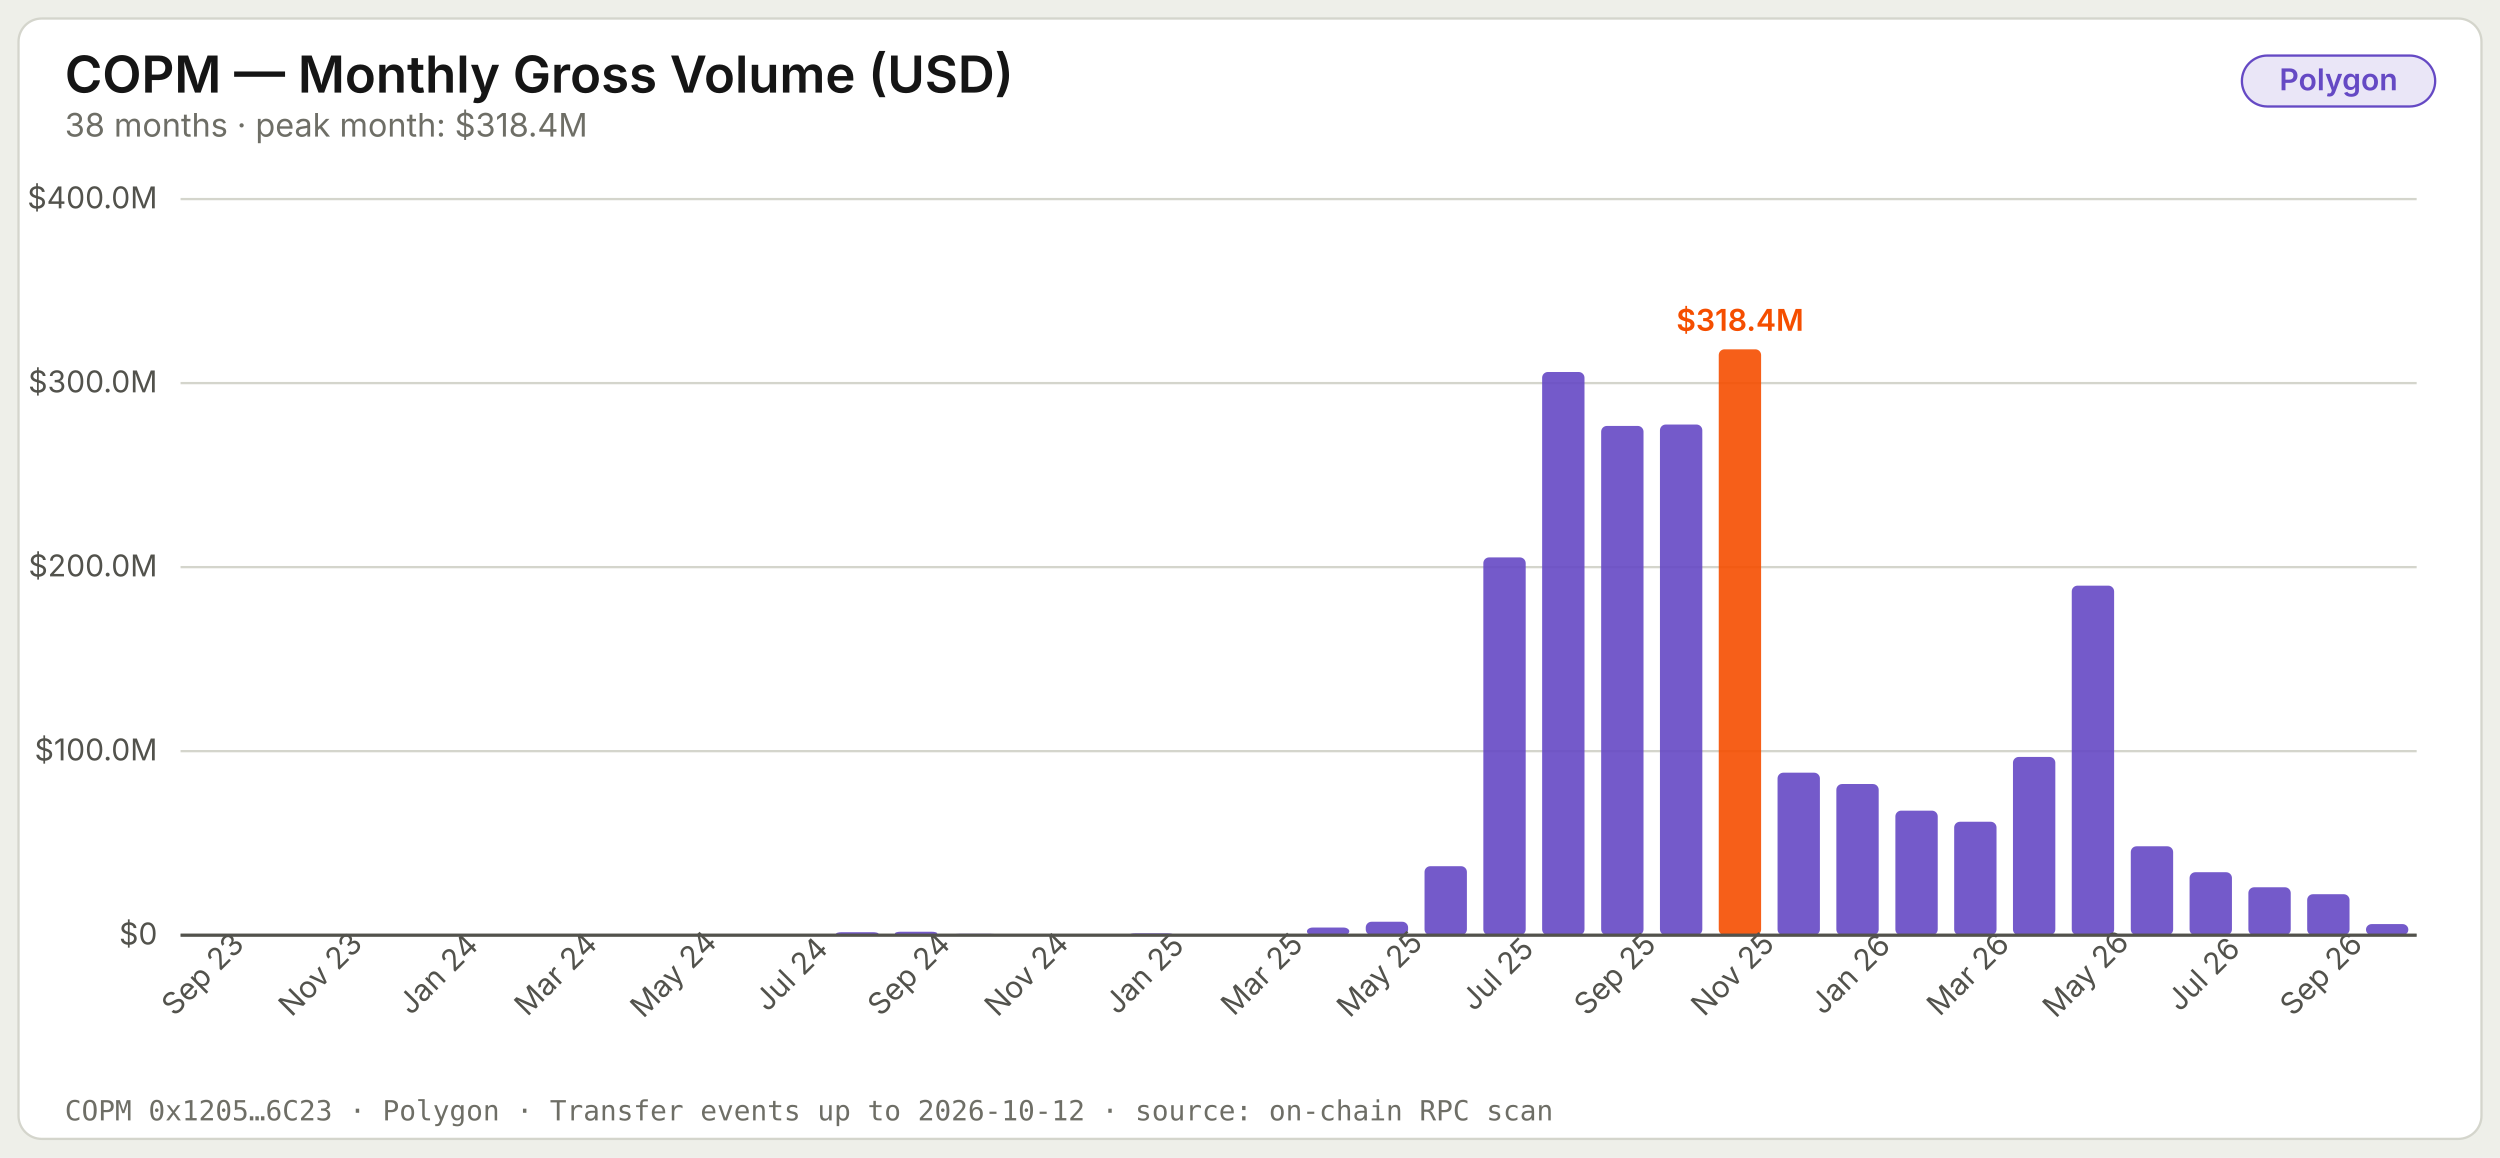
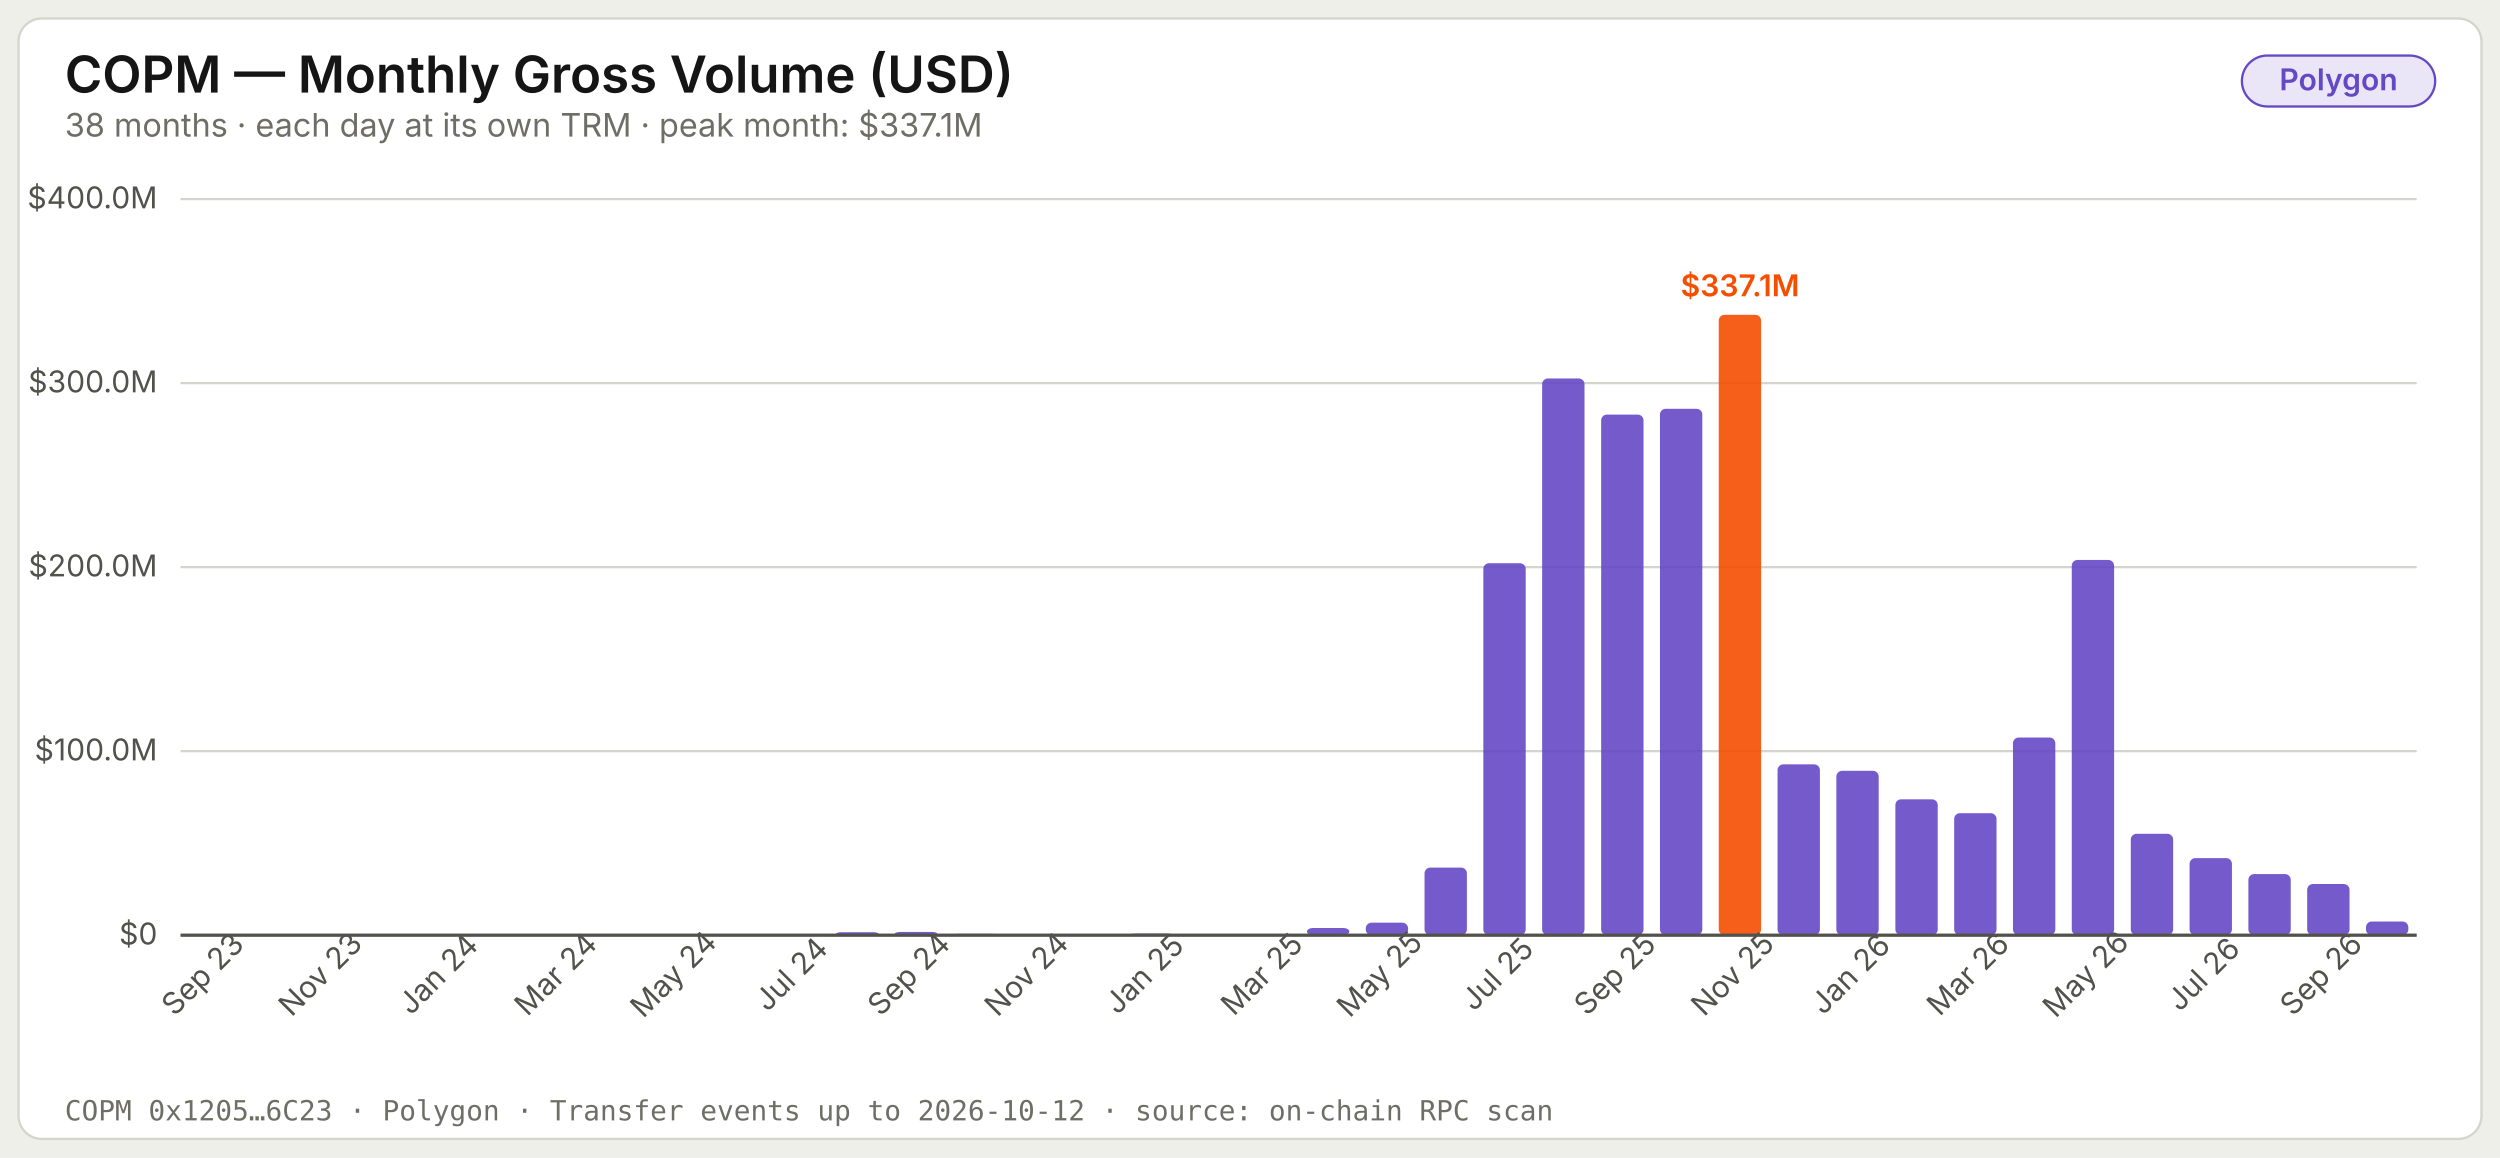
<svg xmlns="http://www.w3.org/2000/svg" width="1080" height="500" viewBox="0 0 1080 500" role="img" aria-label="COPM — Monthly Gross Volume (USD)">
  <style>
    .title { font: 600 22px -apple-system, 'Segoe UI', system-ui, sans-serif; fill: #151515; }
    .subtitle { font: 400 14px -apple-system, 'Segoe UI', system-ui, sans-serif; fill: #6e6e66; }
    .axis { font: 400 13px -apple-system, 'Segoe UI', system-ui, sans-serif; fill: #52524c; }
    .label { font: 500 14px -apple-system, 'Segoe UI', system-ui, sans-serif; fill: #151515; }
    .annot { font: 600 13px -apple-system, 'Segoe UI', system-ui, sans-serif; }
    .badge { font: 600 13px -apple-system, 'Segoe UI', system-ui, sans-serif; }
    .footer { font: 400 12px ui-monospace, 'SF Mono', Menlo, monospace; fill: #6e6e66; }
  </style>
  <defs />
  <rect width="1080" height="500" fill="#eeefe9" />
  <rect x="8" y="8" width="1064" height="484" rx="10" fill="#ffffff" stroke="#d4d5cc" stroke-width="1" />
  <text x="28" y="40" class="title">COPM — Monthly Gross Volume (USD)</text>
  <rect x="968.5" y="24" width="83.5" height="22" rx="11" fill="#6549c422" stroke="#6549c4" stroke-width="1" />
  <text x="1010.25" y="39" class="badge" fill="#6549c4" text-anchor="middle">Polygon</text>
-   <text x="28" y="59" class="subtitle">38 months · peak month: $318.4M</text>
+   <text x="28" y="59" class="subtitle">38 months · each day at its own TRM · peak month: $337.1M</text>
  <line x1="78" y1="404" x2="1044" y2="404" stroke="#d4d5cc" stroke-width="1" />
  <text x="68" y="408" class="axis" text-anchor="end">$0</text>
  <line x1="78" y1="324.5" x2="1044" y2="324.5" stroke="#d4d5cc" stroke-width="1" />
  <text x="68" y="328.5" class="axis" text-anchor="end">$100.0M</text>
  <line x1="78" y1="245" x2="1044" y2="245" stroke="#d4d5cc" stroke-width="1" />
  <text x="68" y="249" class="axis" text-anchor="end">$200.0M</text>
  <line x1="78" y1="165.5" x2="1044" y2="165.5" stroke="#d4d5cc" stroke-width="1" />
  <text x="68" y="169.5" class="axis" text-anchor="end">$300.0M</text>
  <line x1="78" y1="86" x2="1044" y2="86" stroke="#d4d5cc" stroke-width="1" />
  <text x="68" y="90" class="axis" text-anchor="end">$400.0M</text>
  <rect x="81.6" y="404.0" width="18.3" height="0.0" fill="#6549c4" fill-opacity="0.9" rx="2.5" />
  <text x="90.711" y="424" class="axis" text-anchor="middle" transform="rotate(-45 90.71053 424)">Sep 23</text>
  <rect x="107.0" y="404.0" width="18.3" height="0.0" fill="#6549c4" fill-opacity="0.9" rx="2.5" />
  <rect x="132.4" y="403.6" width="18.3" height="0.4" fill="#6549c4" fill-opacity="0.9" rx="2.5" />
  <text x="141.553" y="424" class="axis" text-anchor="middle" transform="rotate(-45 141.5526 424)">Nov 23</text>
  <rect x="157.8" y="404.0" width="18.3" height="0.0" fill="#6549c4" fill-opacity="0.9" rx="2.5" />
  <rect x="183.2" y="404.0" width="18.3" height="0.0" fill="#6549c4" fill-opacity="0.9" rx="2.5" />
  <text x="192.395" y="424" class="axis" text-anchor="middle" transform="rotate(-45 192.3947 424)">Jan 24</text>
  <rect x="208.7" y="404.0" width="18.3" height="0.0" fill="#6549c4" fill-opacity="0.9" rx="2.5" />
  <rect x="234.1" y="403.8" width="18.3" height="0.2" fill="#6549c4" fill-opacity="0.9" rx="2.5" />
  <text x="243.237" y="424" class="axis" text-anchor="middle" transform="rotate(-45 243.2368 424)">Mar 24</text>
  <rect x="259.5" y="403.9" width="18.3" height="0.1" fill="#6549c4" fill-opacity="0.9" rx="2.5" />
  <rect x="284.9" y="403.5" width="18.3" height="0.5" fill="#6549c4" fill-opacity="0.9" rx="2.5" />
  <text x="294.079" y="424" class="axis" text-anchor="middle" transform="rotate(-45 294.0789 424)">May 24</text>
  <rect x="310.3" y="403.8" width="18.3" height="0.2" fill="#6549c4" fill-opacity="0.9" rx="2.5" />
  <rect x="335.8" y="403.8" width="18.3" height="0.2" fill="#6549c4" fill-opacity="0.9" rx="2.5" />
  <text x="344.921" y="424" class="axis" text-anchor="middle" transform="rotate(-45 344.9211 424)">Jul 24</text>
  <rect x="361.2" y="402.7" width="18.3" height="1.3" fill="#6549c4" fill-opacity="0.9" rx="2.5" />
-   <rect x="386.6" y="402.5" width="18.3" height="1.5" fill="#6549c4" fill-opacity="0.9" rx="2.5" />
+   <rect x="386.6" y="402.6" width="18.3" height="1.4" fill="#6549c4" fill-opacity="0.9" rx="2.5" />
  <text x="395.763" y="424" class="axis" text-anchor="middle" transform="rotate(-45 395.7632 424)">Sep 24</text>
  <rect x="412.0" y="403.4" width="18.3" height="0.6" fill="#6549c4" fill-opacity="0.9" rx="2.5" />
  <rect x="437.5" y="403.8" width="18.3" height="0.2" fill="#6549c4" fill-opacity="0.9" rx="2.5" />
  <text x="446.605" y="424" class="axis" text-anchor="middle" transform="rotate(-45 446.6053 424)">Nov 24</text>
-   <rect x="462.9" y="403.8" width="18.3" height="0.2" fill="#6549c4" fill-opacity="0.9" rx="2.5" />
-   <rect x="488.3" y="403.2" width="18.3" height="0.8" fill="#6549c4" fill-opacity="0.9" rx="2.5" />
+   <rect x="462.9" y="403.9" width="18.3" height="0.1" fill="#6549c4" fill-opacity="0.9" rx="2.5" />
+   <rect x="488.3" y="403.3" width="18.3" height="0.7" fill="#6549c4" fill-opacity="0.9" rx="2.5" />
  <text x="497.447" y="424" class="axis" text-anchor="middle" transform="rotate(-45 497.4474 424)">Jan 25</text>
  <rect x="513.7" y="403.6" width="18.3" height="0.4" fill="#6549c4" fill-opacity="0.9" rx="2.5" />
  <rect x="539.1" y="403.6" width="18.3" height="0.4" fill="#6549c4" fill-opacity="0.9" rx="2.5" />
  <text x="548.289" y="424" class="axis" text-anchor="middle" transform="rotate(-45 548.2895 424)">Mar 25</text>
-   <rect x="564.6" y="400.7" width="18.3" height="3.3" fill="#6549c4" fill-opacity="0.9" rx="2.5" />
-   <rect x="590.0" y="398.2" width="18.3" height="5.8" fill="#6549c4" fill-opacity="0.9" rx="2.5" />
+   <rect x="564.6" y="400.9" width="18.3" height="3.1" fill="#6549c4" fill-opacity="0.9" rx="2.5" />
+   <rect x="590.0" y="398.6" width="18.3" height="5.4" fill="#6549c4" fill-opacity="0.9" rx="2.5" />
  <text x="599.132" y="424" class="axis" text-anchor="middle" transform="rotate(-45 599.1316 424)">May 25</text>
-   <rect x="615.4" y="374.2" width="18.3" height="29.8" fill="#6549c4" fill-opacity="0.9" rx="2.5" />
-   <rect x="640.8" y="240.8" width="18.3" height="163.2" fill="#6549c4" fill-opacity="0.9" rx="2.5" />
+   <rect x="615.4" y="374.8" width="18.3" height="29.2" fill="#6549c4" fill-opacity="0.9" rx="2.5" />
+   <rect x="640.8" y="243.3" width="18.3" height="160.7" fill="#6549c4" fill-opacity="0.9" rx="2.5" />
  <text x="649.974" y="424" class="axis" text-anchor="middle" transform="rotate(-45 649.9737 424)">Jul 25</text>
-   <rect x="666.2" y="160.7" width="18.3" height="243.3" fill="#6549c4" fill-opacity="0.9" rx="2.5" />
-   <rect x="691.7" y="184.0" width="18.3" height="220.0" fill="#6549c4" fill-opacity="0.9" rx="2.5" />
+   <rect x="666.2" y="163.5" width="18.3" height="240.5" fill="#6549c4" fill-opacity="0.9" rx="2.5" />
+   <rect x="691.7" y="179.1" width="18.3" height="224.9" fill="#6549c4" fill-opacity="0.9" rx="2.5" />
  <text x="700.816" y="424" class="axis" text-anchor="middle" transform="rotate(-45 700.8158 424)">Sep 25</text>
-   <rect x="717.1" y="183.4" width="18.3" height="220.6" fill="#6549c4" fill-opacity="0.9" rx="2.5" />
-   <rect x="742.5" y="150.9" width="18.3" height="253.1" fill="#f54e00" fill-opacity="0.9" rx="2.5" />
-   <text x="751.7" y="142.9" class="annot" fill="#f54e00" text-anchor="middle">$318.4M</text>
+   <rect x="717.1" y="176.6" width="18.3" height="227.4" fill="#6549c4" fill-opacity="0.9" rx="2.5" />
+   <rect x="742.5" y="136.0" width="18.3" height="268.0" fill="#f54e00" fill-opacity="0.9" rx="2.5" />
+   <text x="751.7" y="128.0" class="annot" fill="#f54e00" text-anchor="middle">$337.1M</text>
  <text x="751.658" y="424" class="axis" text-anchor="middle" transform="rotate(-45 751.6579 424)">Nov 25</text>
-   <rect x="767.9" y="333.8" width="18.3" height="70.2" fill="#6549c4" fill-opacity="0.9" rx="2.5" />
-   <rect x="793.3" y="338.7" width="18.3" height="65.3" fill="#6549c4" fill-opacity="0.9" rx="2.5" />
+   <rect x="767.9" y="330.2" width="18.3" height="73.8" fill="#6549c4" fill-opacity="0.9" rx="2.5" />
+   <rect x="793.3" y="333.0" width="18.3" height="71.0" fill="#6549c4" fill-opacity="0.9" rx="2.5" />
  <text x="802.5" y="424" class="axis" text-anchor="middle" transform="rotate(-45 802.5 424)">Jan 26</text>
-   <rect x="818.8" y="350.2" width="18.3" height="53.8" fill="#6549c4" fill-opacity="0.9" rx="2.5" />
-   <rect x="844.2" y="355.0" width="18.3" height="49.0" fill="#6549c4" fill-opacity="0.9" rx="2.5" />
+   <rect x="818.8" y="345.3" width="18.3" height="58.7" fill="#6549c4" fill-opacity="0.9" rx="2.5" />
+   <rect x="844.2" y="351.3" width="18.3" height="52.7" fill="#6549c4" fill-opacity="0.9" rx="2.5" />
  <text x="853.342" y="424" class="axis" text-anchor="middle" transform="rotate(-45 853.3421 424)">Mar 26</text>
-   <rect x="869.6" y="327.0" width="18.3" height="77.0" fill="#6549c4" fill-opacity="0.9" rx="2.5" />
-   <rect x="895.0" y="253.0" width="18.3" height="151.0" fill="#6549c4" fill-opacity="0.9" rx="2.5" />
+   <rect x="869.6" y="318.6" width="18.3" height="85.4" fill="#6549c4" fill-opacity="0.9" rx="2.5" />
+   <rect x="895.0" y="241.9" width="18.3" height="162.1" fill="#6549c4" fill-opacity="0.9" rx="2.5" />
  <text x="904.184" y="424" class="axis" text-anchor="middle" transform="rotate(-45 904.1842 424)">May 26</text>
-   <rect x="920.5" y="365.6" width="18.3" height="38.4" fill="#6549c4" fill-opacity="0.9" rx="2.5" />
-   <rect x="945.9" y="376.8" width="18.3" height="27.2" fill="#6549c4" fill-opacity="0.9" rx="2.5" />
+   <rect x="920.5" y="360.2" width="18.3" height="43.8" fill="#6549c4" fill-opacity="0.9" rx="2.5" />
+   <rect x="945.9" y="370.7" width="18.3" height="33.3" fill="#6549c4" fill-opacity="0.9" rx="2.5" />
  <text x="955.026" y="424" class="axis" text-anchor="middle" transform="rotate(-45 955.0263 424)">Jul 26</text>
-   <rect x="971.3" y="383.3" width="18.3" height="20.7" fill="#6549c4" fill-opacity="0.9" rx="2.5" />
-   <rect x="996.7" y="386.3" width="18.3" height="17.7" fill="#6549c4" fill-opacity="0.9" rx="2.5" />
+   <rect x="971.3" y="377.6" width="18.3" height="26.4" fill="#6549c4" fill-opacity="0.9" rx="2.5" />
+   <rect x="996.7" y="381.9" width="18.3" height="22.1" fill="#6549c4" fill-opacity="0.9" rx="2.5" />
  <text x="1005.868" y="424" class="axis" text-anchor="middle" transform="rotate(-45 1005.868 424)">Sep 26</text>
-   <rect x="1022.1" y="399.2" width="18.3" height="4.8" fill="#6549c4" fill-opacity="0.9" rx="2.5" />
+   <rect x="1022.1" y="398.1" width="18.3" height="5.9" fill="#6549c4" fill-opacity="0.9" rx="2.5" />
  <line x1="78" y1="404" x2="1044" y2="404" stroke="#52524c" stroke-width="1.4" />
  <text x="28" y="484" class="footer">COPM 0x1205…6C23 · Polygon · Transfer events up to 2026-10-12 · source: on-chain RPC scan</text>
</svg>
